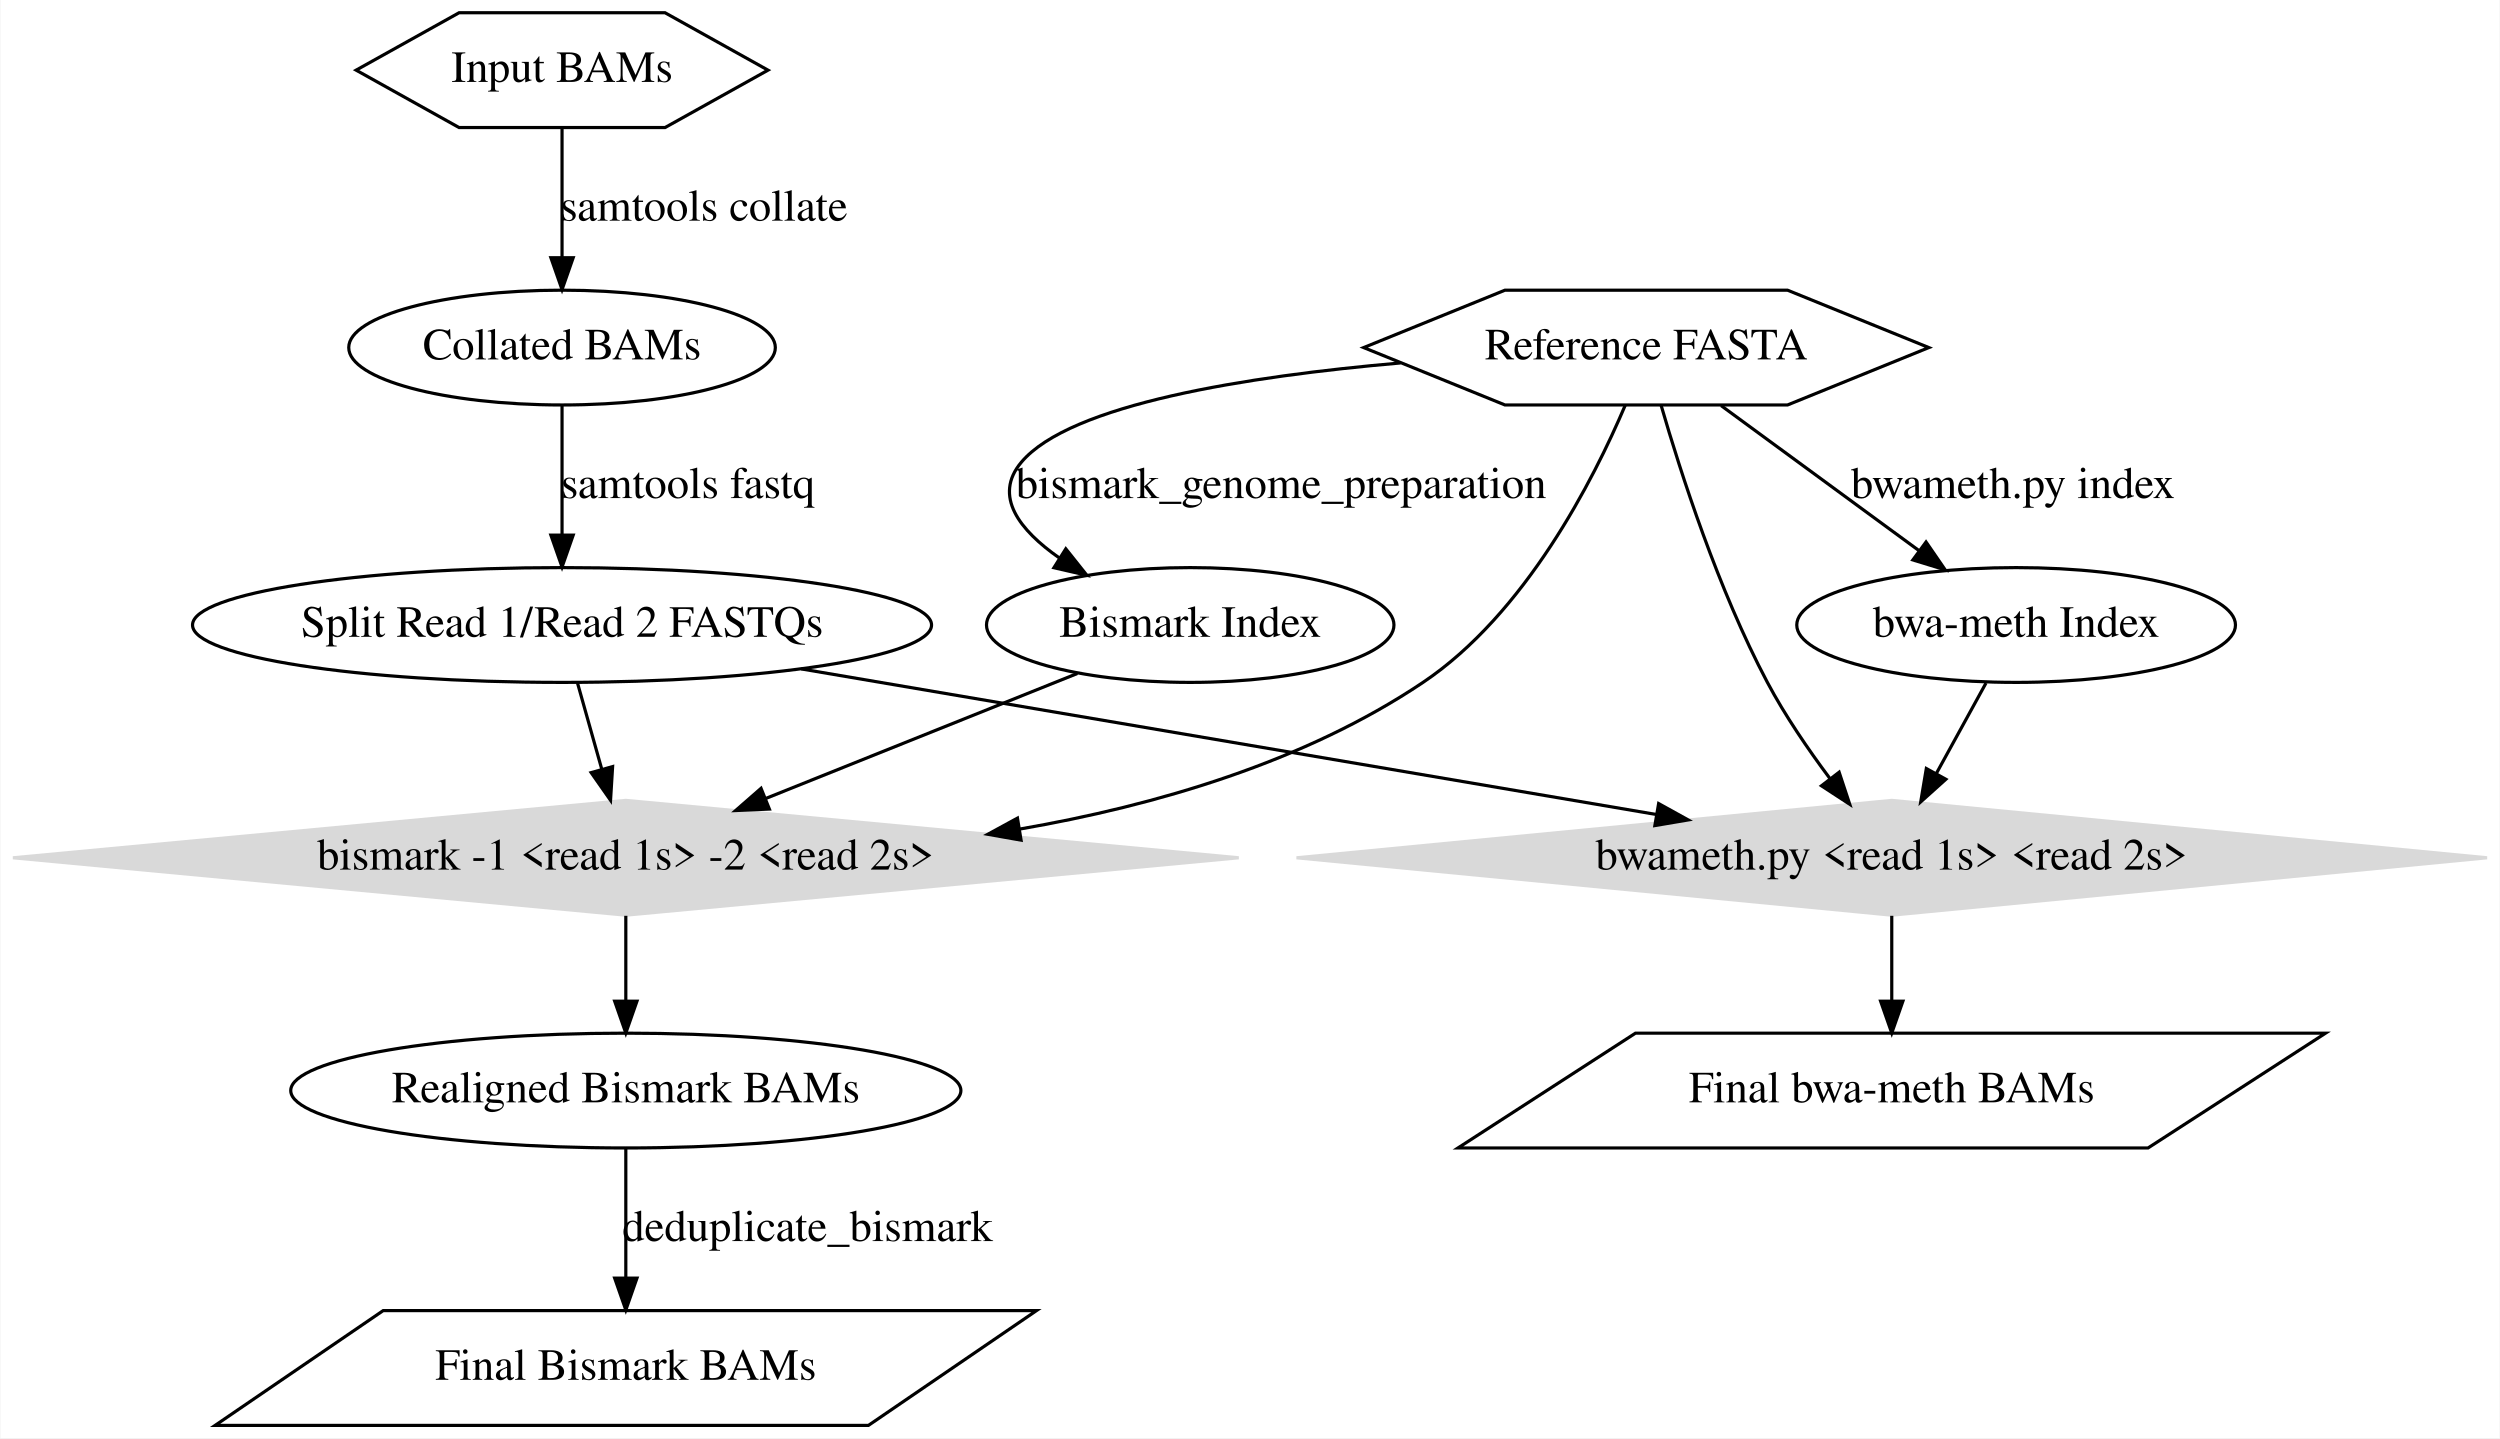
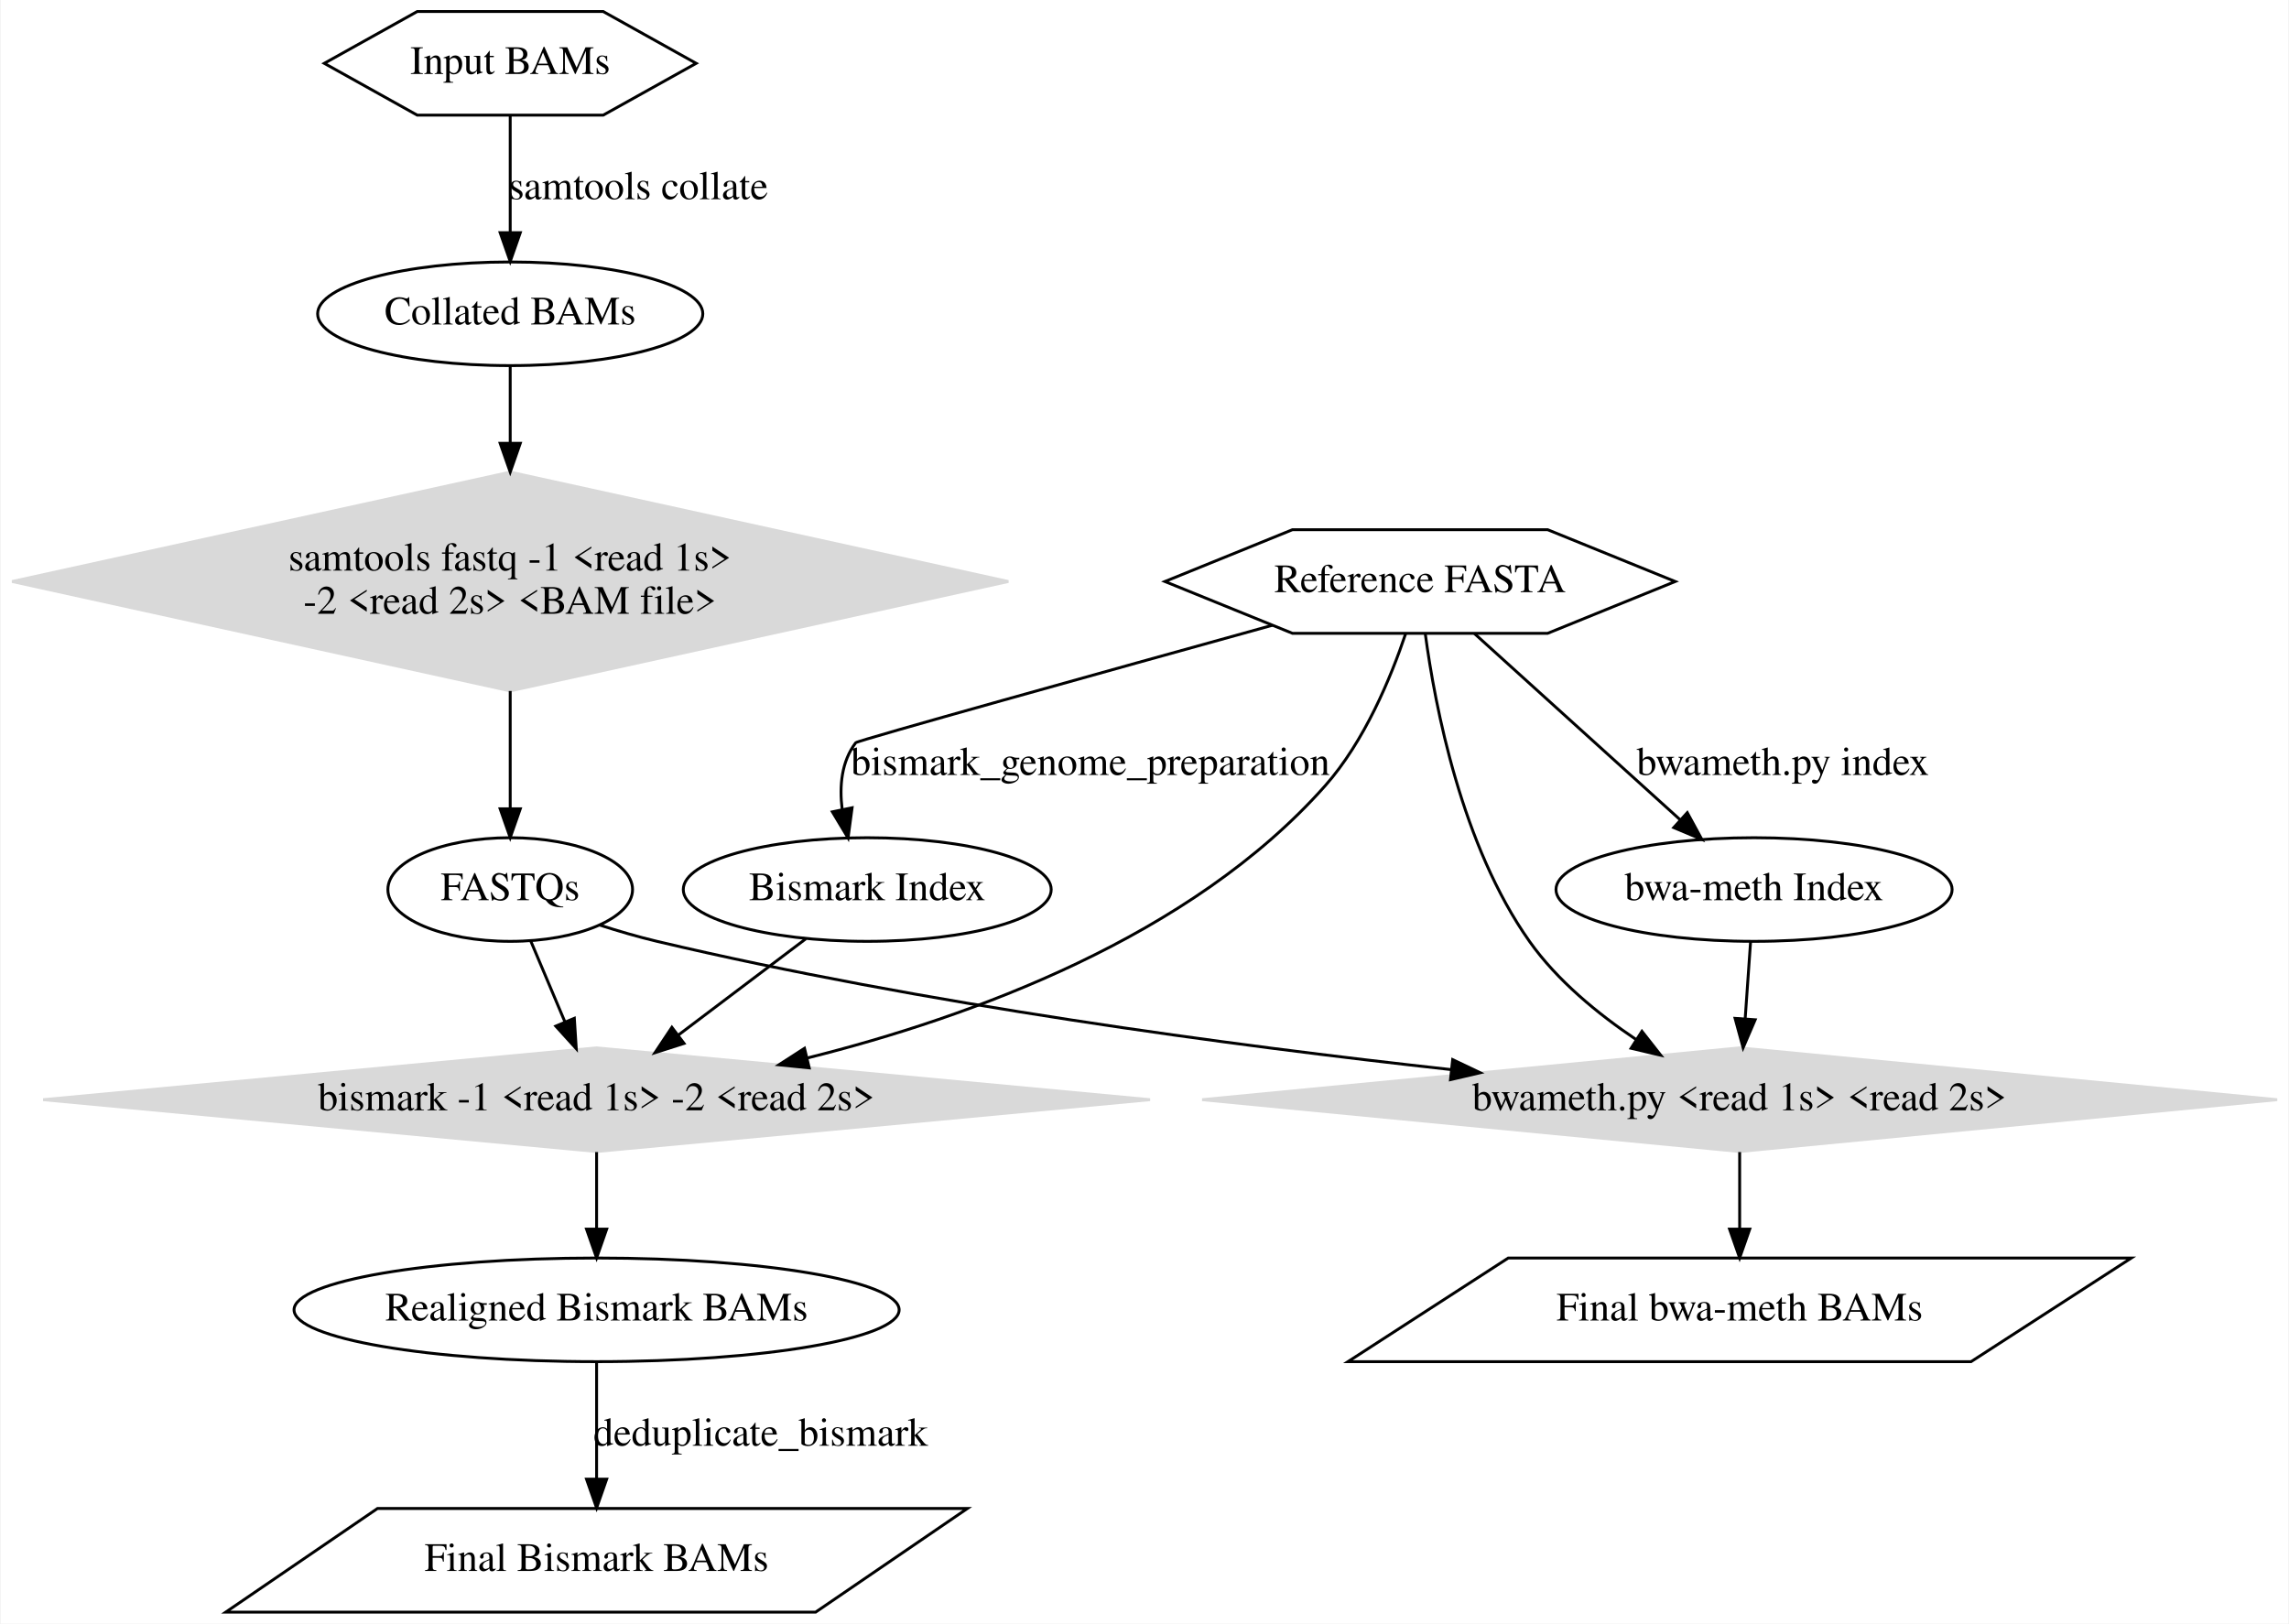
- <svg xmlns="http://www.w3.org/2000/svg" width="784pt" height="451pt" viewBox="0.00 0.00 783.69 451.00">
-   <g id="graph0" class="graph" transform="scale(1 1) rotate(0) translate(4 447)">
-     <polygon fill="white" stroke="transparent" points="-4,4 -4,-447 779.69,-447 779.69,4 -4,4" />
+ <svg xmlns="http://www.w3.org/2000/svg" width="795pt" height="564pt" viewBox="0.00 0.00 794.59 564.00">
+   <g id="graph0" class="graph" transform="scale(1 1) rotate(0) translate(4 560)">
+     <polygon fill="white" stroke="transparent" points="-4,4 -4,-560 790.59,-560 790.59,4 -4,4" />
    <g id="node1" class="node">
-       <polygon fill="none" stroke="black" points="600.72,-338 556.41,-356 467.8,-356 423.49,-338 467.8,-320 556.41,-320 600.72,-338" />
-       <text text-anchor="middle" x="512.1" y="-334.3" font-family="Times,serif" font-size="14.00">Reference FASTA</text>
+       <polygon fill="none" stroke="black" points="577.62,-358 533.31,-376 444.69,-376 400.38,-358 444.69,-340 533.31,-340 577.62,-358" />
+       <text text-anchor="middle" x="489" y="-354.3" font-family="Times,serif" font-size="14.00">Reference FASTA</text>
    </g>
    <g id="node5" class="node">
-       <polygon fill="#d9d9d9" stroke="#d9d9d9" points="192.1,-196 -0.1,-178 192.1,-160 384.31,-178 192.1,-196" />
-       <text text-anchor="middle" x="192.1" y="-174.3" font-family="Times,serif" font-size="14.00">bismark -1 &lt;read 1s&gt; -2 &lt;read 2s&gt;</text>
+       <polygon fill="#d9d9d9" stroke="#d9d9d9" points="203,-196 10.79,-178 203,-160 395.21,-178 203,-196" />
+       <text text-anchor="middle" x="203" y="-174.3" font-family="Times,serif" font-size="14.00">bismark -1 &lt;read 1s&gt; -2 &lt;read 2s&gt;</text>
+     </g>
+     <g id="edge10" class="edge">
+       <path fill="none" stroke="black" d="M484,-339.89C478.88,-324.67 469.73,-302.48 456,-287 409.45,-234.49 332.99,-206.68 276.29,-192.51" />
+       <polygon fill="black" stroke="black" points="276.85,-189.05 266.31,-190.11 275.21,-195.85 276.85,-189.05" />
+     </g>
+     <g id="node7" class="node">
+       <polygon fill="#d9d9d9" stroke="#d9d9d9" points="600,-196 413.32,-178 600,-160 786.68,-178 600,-196" />
+       <text text-anchor="middle" x="600" y="-174.3" font-family="Times,serif" font-size="14.00">bwameth.py &lt;read 1s&gt; &lt;read 2s&gt;</text>
+     </g>
+     <g id="edge11" class="edge">
+       <path fill="none" stroke="black" d="M490.81,-339.87C494.21,-314.48 503.47,-266.27 527,-233 536.63,-219.38 550.78,-207.79 564.05,-198.89" />
+       <polygon fill="black" stroke="black" points="566.06,-201.76 572.6,-193.43 562.29,-195.86 566.06,-201.76" />
+     </g>
+     <g id="node10" class="node">
+       <ellipse fill="none" stroke="black" cx="297" cy="-251" rx="63.89" ry="18" />
+       <text text-anchor="middle" x="297" y="-247.3" font-family="Times,serif" font-size="14.00">Bismark Index</text>
+     </g>
+     <g id="edge8" class="edge">
+       <path fill="none" stroke="black" d="M437.7,-342.8C379.81,-326.76 293.57,-302.75 293,-302 288.04,-295.46 287.28,-286.96 288.29,-278.83" />
+       <polygon fill="black" stroke="black" points="291.74,-279.41 290.34,-268.91 284.89,-277.99 291.74,-279.41" />
+       <text text-anchor="middle" x="374.5" y="-290.8" font-family="Times,serif" font-size="14.00">bismark_genome_preparation</text>
+     </g>
+     <g id="node11" class="node">
+       <ellipse fill="none" stroke="black" cx="605" cy="-251" rx="68.79" ry="18" />
+       <text text-anchor="middle" x="605" y="-247.3" font-family="Times,serif" font-size="14.00">bwa-meth Index</text>
    </g>
    <g id="edge9" class="edge">
-       <path fill="none" stroke="black" d="M505.53,-319.93C495.54,-296.44 474.26,-254.6 442.1,-233 405,-208.08 358.42,-194.41 315.56,-186.99" />
-       <polygon fill="black" stroke="black" points="316.05,-183.53 305.62,-185.37 314.92,-190.44 316.05,-183.53" />
+       <path fill="none" stroke="black" d="M507.9,-339.9C527.34,-322.3 557.75,-294.77 579.35,-275.22" />
+       <polygon fill="black" stroke="black" points="581.81,-277.71 586.88,-268.4 577.11,-272.52 581.81,-277.71" />
+       <text text-anchor="middle" x="615" y="-290.8" font-family="Times,serif" font-size="14.00">bwameth.py index</text>
+     </g>
+     <g id="node2" class="node">
+       <polygon fill="none" stroke="black" points="237.58,-538 205.29,-556 140.71,-556 108.42,-538 140.71,-520 205.29,-520 237.58,-538" />
+       <text text-anchor="middle" x="173" y="-534.3" font-family="Times,serif" font-size="14.00">Input BAMs</text>
+     </g>
+     <g id="node8" class="node">
+       <ellipse fill="none" stroke="black" cx="173" cy="-451" rx="66.89" ry="18" />
+       <text text-anchor="middle" x="173" y="-447.3" font-family="Times,serif" font-size="14.00">Collated BAMs</text>
+     </g>
+     <g id="edge1" class="edge">
+       <path fill="none" stroke="black" d="M173,-519.8C173,-508.16 173,-492.55 173,-479.24" />
+       <polygon fill="black" stroke="black" points="176.5,-479.18 173,-469.18 169.5,-479.18 176.5,-479.18" />
+       <text text-anchor="middle" x="217.5" y="-490.8" font-family="Times,serif" font-size="14.00">samtools collate</text>
+     </g>
+     <g id="node3" class="node">
+       <polygon fill="none" stroke="black" points="331.79,-36 126.91,-36 74.21,0 279.09,0 331.79,-36" />
+       <text text-anchor="middle" x="203" y="-14.3" font-family="Times,serif" font-size="14.00">Final Bismark BAMs</text>
+     </g>
+     <g id="node4" class="node">
+       <polygon fill="none" stroke="black" points="736.04,-123 519.63,-123 463.96,-87 680.37,-87 736.04,-123" />
+       <text text-anchor="middle" x="600" y="-101.3" font-family="Times,serif" font-size="14.00">Final bwa-meth BAMs</text>
+     </g>
+     <g id="node12" class="node">
+       <ellipse fill="none" stroke="black" cx="203" cy="-105" rx="105.08" ry="18" />
+       <text text-anchor="middle" x="203" y="-101.3" font-family="Times,serif" font-size="14.00">Realigned Bismark BAMs</text>
+     </g>
+     <g id="edge12" class="edge">
+       <path fill="none" stroke="black" d="M203,-159.81C203,-151.79 203,-142.05 203,-133.07" />
+       <polygon fill="black" stroke="black" points="206.5,-133.03 203,-123.03 199.5,-133.03 206.5,-133.03" />
    </g>
    <g id="node6" class="node">
-       <polygon fill="#d9d9d9" stroke="#d9d9d9" points="589.1,-196 402.43,-178 589.1,-160 775.78,-178 589.1,-196" />
-       <text text-anchor="middle" x="589.1" y="-174.3" font-family="Times,serif" font-size="14.00">bwameth.py &lt;read 1s&gt; &lt;read 2s&gt;</text>
-     </g>
-     <g id="edge10" class="edge">
-       <path fill="none" stroke="black" d="M516.79,-319.82C522.92,-298.68 534.69,-262.04 550.1,-233 555.61,-222.63 562.88,-211.99 569.66,-202.92" />
-       <polygon fill="black" stroke="black" points="572.6,-204.84 575.92,-194.78 567.05,-200.57 572.6,-204.84" />
+       <polygon fill="#d9d9d9" stroke="#d9d9d9" points="173,-396 0,-358 173,-320 346,-358 173,-396" />
+       <text text-anchor="middle" x="173" y="-361.8" font-family="Times,serif" font-size="14.00">samtools fastq -1 &lt;read 1s&gt; </text>
+       <text text-anchor="middle" x="173" y="-346.8" font-family="Times,serif" font-size="14.00">-2 &lt;read 2s&gt; &lt;BAM file&gt;</text>
    </g>
    <g id="node9" class="node">
-       <ellipse fill="none" stroke="black" cx="369.1" cy="-251" rx="63.89" ry="18" />
-       <text text-anchor="middle" x="369.1" y="-247.3" font-family="Times,serif" font-size="14.00">Bismark Index</text>
+       <ellipse fill="none" stroke="black" cx="173" cy="-251" rx="42.49" ry="18" />
+       <text text-anchor="middle" x="173" y="-247.3" font-family="Times,serif" font-size="14.00">FASTQs</text>
+     </g>
+     <g id="edge3" class="edge">
+       <path fill="none" stroke="black" d="M173,-319.98C173,-306.56 173,-291.65 173,-279.22" />
+       <polygon fill="black" stroke="black" points="176.5,-279.04 173,-269.04 169.5,-279.04 176.5,-279.04" />
+     </g>
+     <g id="edge14" class="edge">
+       <path fill="none" stroke="black" d="M600,-159.81C600,-151.79 600,-142.05 600,-133.07" />
+       <polygon fill="black" stroke="black" points="603.5,-133.03 600,-123.03 596.5,-133.03 603.5,-133.03" />
+     </g>
+     <g id="edge2" class="edge">
+       <path fill="none" stroke="black" d="M173,-432.88C173,-425.25 173,-415.83 173,-406.31" />
+       <polygon fill="black" stroke="black" points="176.5,-406.02 173,-396.02 169.5,-406.02 176.5,-406.02" />
+     </g>
+     <g id="edge4" class="edge">
+       <path fill="none" stroke="black" d="M180.11,-233.17C183.66,-224.77 188.03,-214.42 192,-205.03" />
+       <polygon fill="black" stroke="black" points="195.27,-206.28 195.94,-195.71 188.83,-203.55 195.27,-206.28" />
+     </g>
+     <g id="edge5" class="edge">
+       <path fill="none" stroke="black" d="M204.03,-238.67C210.57,-236.57 217.46,-234.55 224,-233 316.28,-211.18 423.53,-196.83 499.81,-188.45" />
+       <polygon fill="black" stroke="black" points="500.32,-191.92 509.89,-187.36 499.57,-184.96 500.32,-191.92" />
+     </g>
+     <g id="edge6" class="edge">
+       <path fill="none" stroke="black" d="M275.67,-233.89C262.54,-223.97 245.55,-211.14 231.3,-200.38" />
+       <polygon fill="black" stroke="black" points="233.37,-197.55 223.28,-194.32 229.15,-203.14 233.37,-197.55" />
    </g>
    <g id="edge7" class="edge">
-       <path fill="none" stroke="black" d="M435.06,-333.18C386.97,-329 331.39,-320.25 316.1,-302 307.24,-291.42 315.56,-280.77 328.03,-272.04" />
-       <polygon fill="black" stroke="black" points="330.08,-274.89 336.68,-266.6 326.35,-268.96 330.08,-274.89" />
-       <text text-anchor="middle" x="397.6" y="-290.8" font-family="Times,serif" font-size="14.00">bismark_genome_preparation</text>
-     </g>
-     <g id="node10" class="node">
-       <ellipse fill="none" stroke="black" cx="628.1" cy="-251" rx="68.79" ry="18" />
-       <text text-anchor="middle" x="628.1" y="-247.3" font-family="Times,serif" font-size="14.00">bwa-meth Index</text>
-     </g>
-     <g id="edge8" class="edge">
-       <path fill="none" stroke="black" d="M535.58,-319.8C553.46,-306.7 578.21,-288.56 597.62,-274.34" />
-       <polygon fill="black" stroke="black" points="599.85,-277.04 605.85,-268.31 595.71,-271.4 599.85,-277.04" />
-       <text text-anchor="middle" x="627.1" y="-290.8" font-family="Times,serif" font-size="14.00">bwameth.py index</text>
-     </g>
-     <g id="node2" class="node">
-       <polygon fill="none" stroke="black" points="236.69,-425 204.4,-443 139.81,-443 107.52,-425 139.81,-407 204.4,-407 236.69,-425" />
-       <text text-anchor="middle" x="172.1" y="-421.3" font-family="Times,serif" font-size="14.00">Input BAMs</text>
-     </g>
-     <g id="node7" class="node">
-       <ellipse fill="none" stroke="black" cx="172.1" cy="-338" rx="66.89" ry="18" />
-       <text text-anchor="middle" x="172.1" y="-334.3" font-family="Times,serif" font-size="14.00">Collated BAMs</text>
-     </g>
-     <g id="edge1" class="edge">
-       <path fill="none" stroke="black" d="M172.1,-406.8C172.1,-395.16 172.1,-379.55 172.1,-366.24" />
-       <polygon fill="black" stroke="black" points="175.6,-366.18 172.1,-356.18 168.6,-366.18 175.6,-366.18" />
-       <text text-anchor="middle" x="216.6" y="-377.8" font-family="Times,serif" font-size="14.00">samtools collate</text>
-     </g>
-     <g id="node3" class="node">
-       <polygon fill="none" stroke="black" points="320.9,-36 116.02,-36 63.31,0 268.19,0 320.9,-36" />
-       <text text-anchor="middle" x="192.1" y="-14.3" font-family="Times,serif" font-size="14.00">Final Bismark BAMs</text>
-     </g>
-     <g id="node4" class="node">
-       <polygon fill="none" stroke="black" points="725.14,-123 508.73,-123 453.06,-87 669.47,-87 725.14,-123" />
-       <text text-anchor="middle" x="589.1" y="-101.3" font-family="Times,serif" font-size="14.00">Final bwa-meth BAMs</text>
-     </g>
-     <g id="node11" class="node">
-       <ellipse fill="none" stroke="black" cx="192.1" cy="-105" rx="105.08" ry="18" />
-       <text text-anchor="middle" x="192.1" y="-101.3" font-family="Times,serif" font-size="14.00">Realigned Bismark BAMs</text>
-     </g>
-     <g id="edge11" class="edge">
-       <path fill="none" stroke="black" d="M192.1,-159.81C192.1,-151.79 192.1,-142.05 192.1,-133.07" />
-       <polygon fill="black" stroke="black" points="195.6,-133.03 192.1,-123.03 188.6,-133.03 195.6,-133.03" />
+       <path fill="none" stroke="black" d="M603.79,-232.81C603.22,-224.79 602.54,-215.05 601.91,-206.07" />
+       <polygon fill="black" stroke="black" points="605.39,-205.76 601.2,-196.03 598.41,-206.25 605.39,-205.76" />
    </g>
    <g id="edge13" class="edge">
-       <path fill="none" stroke="black" d="M589.1,-159.81C589.1,-151.79 589.1,-142.05 589.1,-133.07" />
-       <polygon fill="black" stroke="black" points="592.6,-133.03 589.1,-123.03 585.6,-133.03 592.6,-133.03" />
-     </g>
-     <g id="node8" class="node">
-       <ellipse fill="none" stroke="black" cx="172.1" cy="-251" rx="115.88" ry="18" />
-       <text text-anchor="middle" x="172.1" y="-247.3" font-family="Times,serif" font-size="14.00">Split Read 1/Read 2 FASTQs</text>
-     </g>
-     <g id="edge2" class="edge">
-       <path fill="none" stroke="black" d="M172.1,-319.8C172.1,-308.16 172.1,-292.55 172.1,-279.24" />
-       <polygon fill="black" stroke="black" points="175.6,-279.18 172.1,-269.18 168.6,-279.18 175.6,-279.18" />
-       <text text-anchor="middle" x="211.6" y="-290.8" font-family="Times,serif" font-size="14.00">samtools fastq</text>
-     </g>
-     <g id="edge3" class="edge">
-       <path fill="none" stroke="black" d="M176.95,-232.81C179.23,-224.7 182.01,-214.84 184.56,-205.78" />
-       <polygon fill="black" stroke="black" points="187.96,-206.6 187.31,-196.03 181.23,-204.71 187.96,-206.6" />
-     </g>
-     <g id="edge4" class="edge">
-       <path fill="none" stroke="black" d="M247.14,-237.22C323.1,-224.29 439.84,-204.41 515.34,-191.56" />
-       <polygon fill="black" stroke="black" points="515.99,-195 525.26,-189.87 514.81,-188.1 515.99,-195" />
-     </g>
-     <g id="edge5" class="edge">
-       <path fill="none" stroke="black" d="M333.71,-235.8C305.58,-224.52 266.09,-208.68 235.96,-196.59" />
-       <polygon fill="black" stroke="black" points="237.12,-193.28 226.53,-192.81 234.51,-199.78 237.12,-193.28" />
-     </g>
-     <g id="edge6" class="edge">
-       <path fill="none" stroke="black" d="M618.66,-232.81C614,-224.32 608.27,-213.9 603.11,-204.49" />
-       <polygon fill="black" stroke="black" points="606.07,-202.62 598.19,-195.54 599.94,-205.99 606.07,-202.62" />
-     </g>
-     <g id="edge12" class="edge">
-       <path fill="none" stroke="black" d="M192.1,-86.8C192.1,-75.16 192.1,-59.55 192.1,-46.24" />
-       <polygon fill="black" stroke="black" points="195.6,-46.18 192.1,-36.18 188.6,-46.18 195.6,-46.18" />
-       <text text-anchor="middle" x="249.1" y="-57.8" font-family="Times,serif" font-size="14.00">deduplicate_bismark</text>
+       <path fill="none" stroke="black" d="M203,-86.8C203,-75.16 203,-59.55 203,-46.24" />
+       <polygon fill="black" stroke="black" points="206.5,-46.18 203,-36.18 199.5,-46.18 206.5,-46.18" />
+       <text text-anchor="middle" x="260" y="-57.8" font-family="Times,serif" font-size="14.00">deduplicate_bismark</text>
    </g>
  </g>
</svg>
